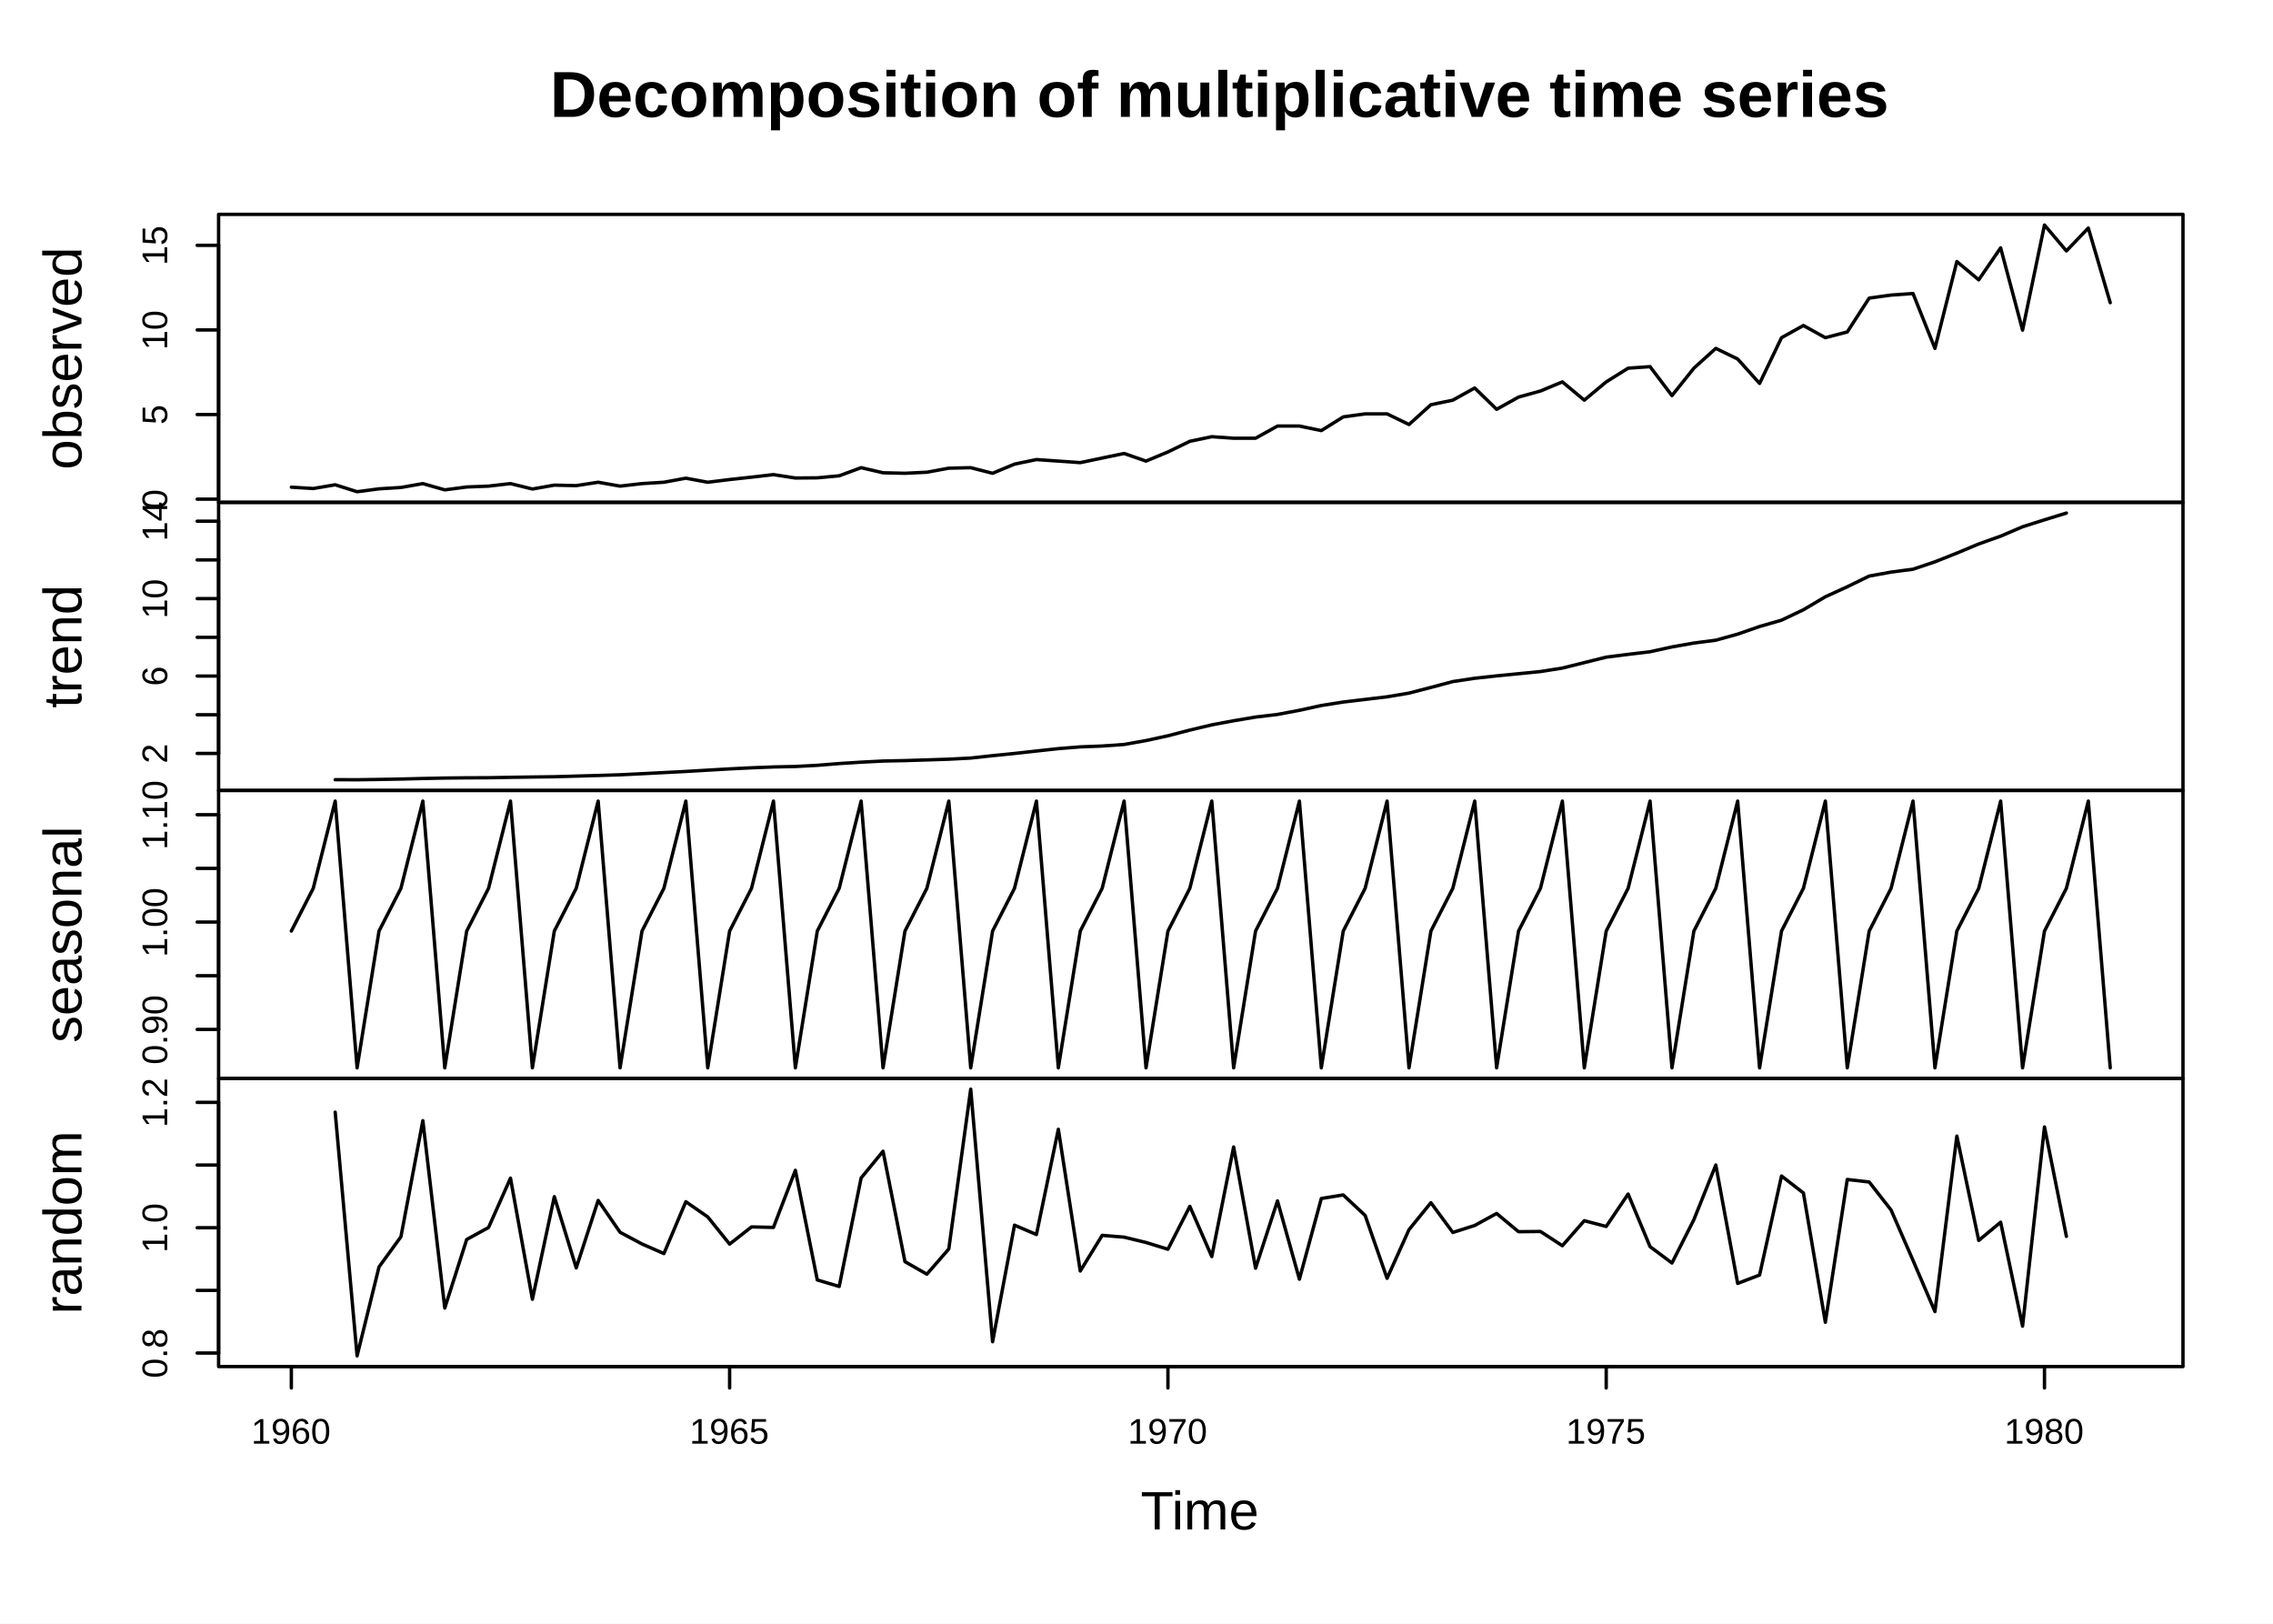
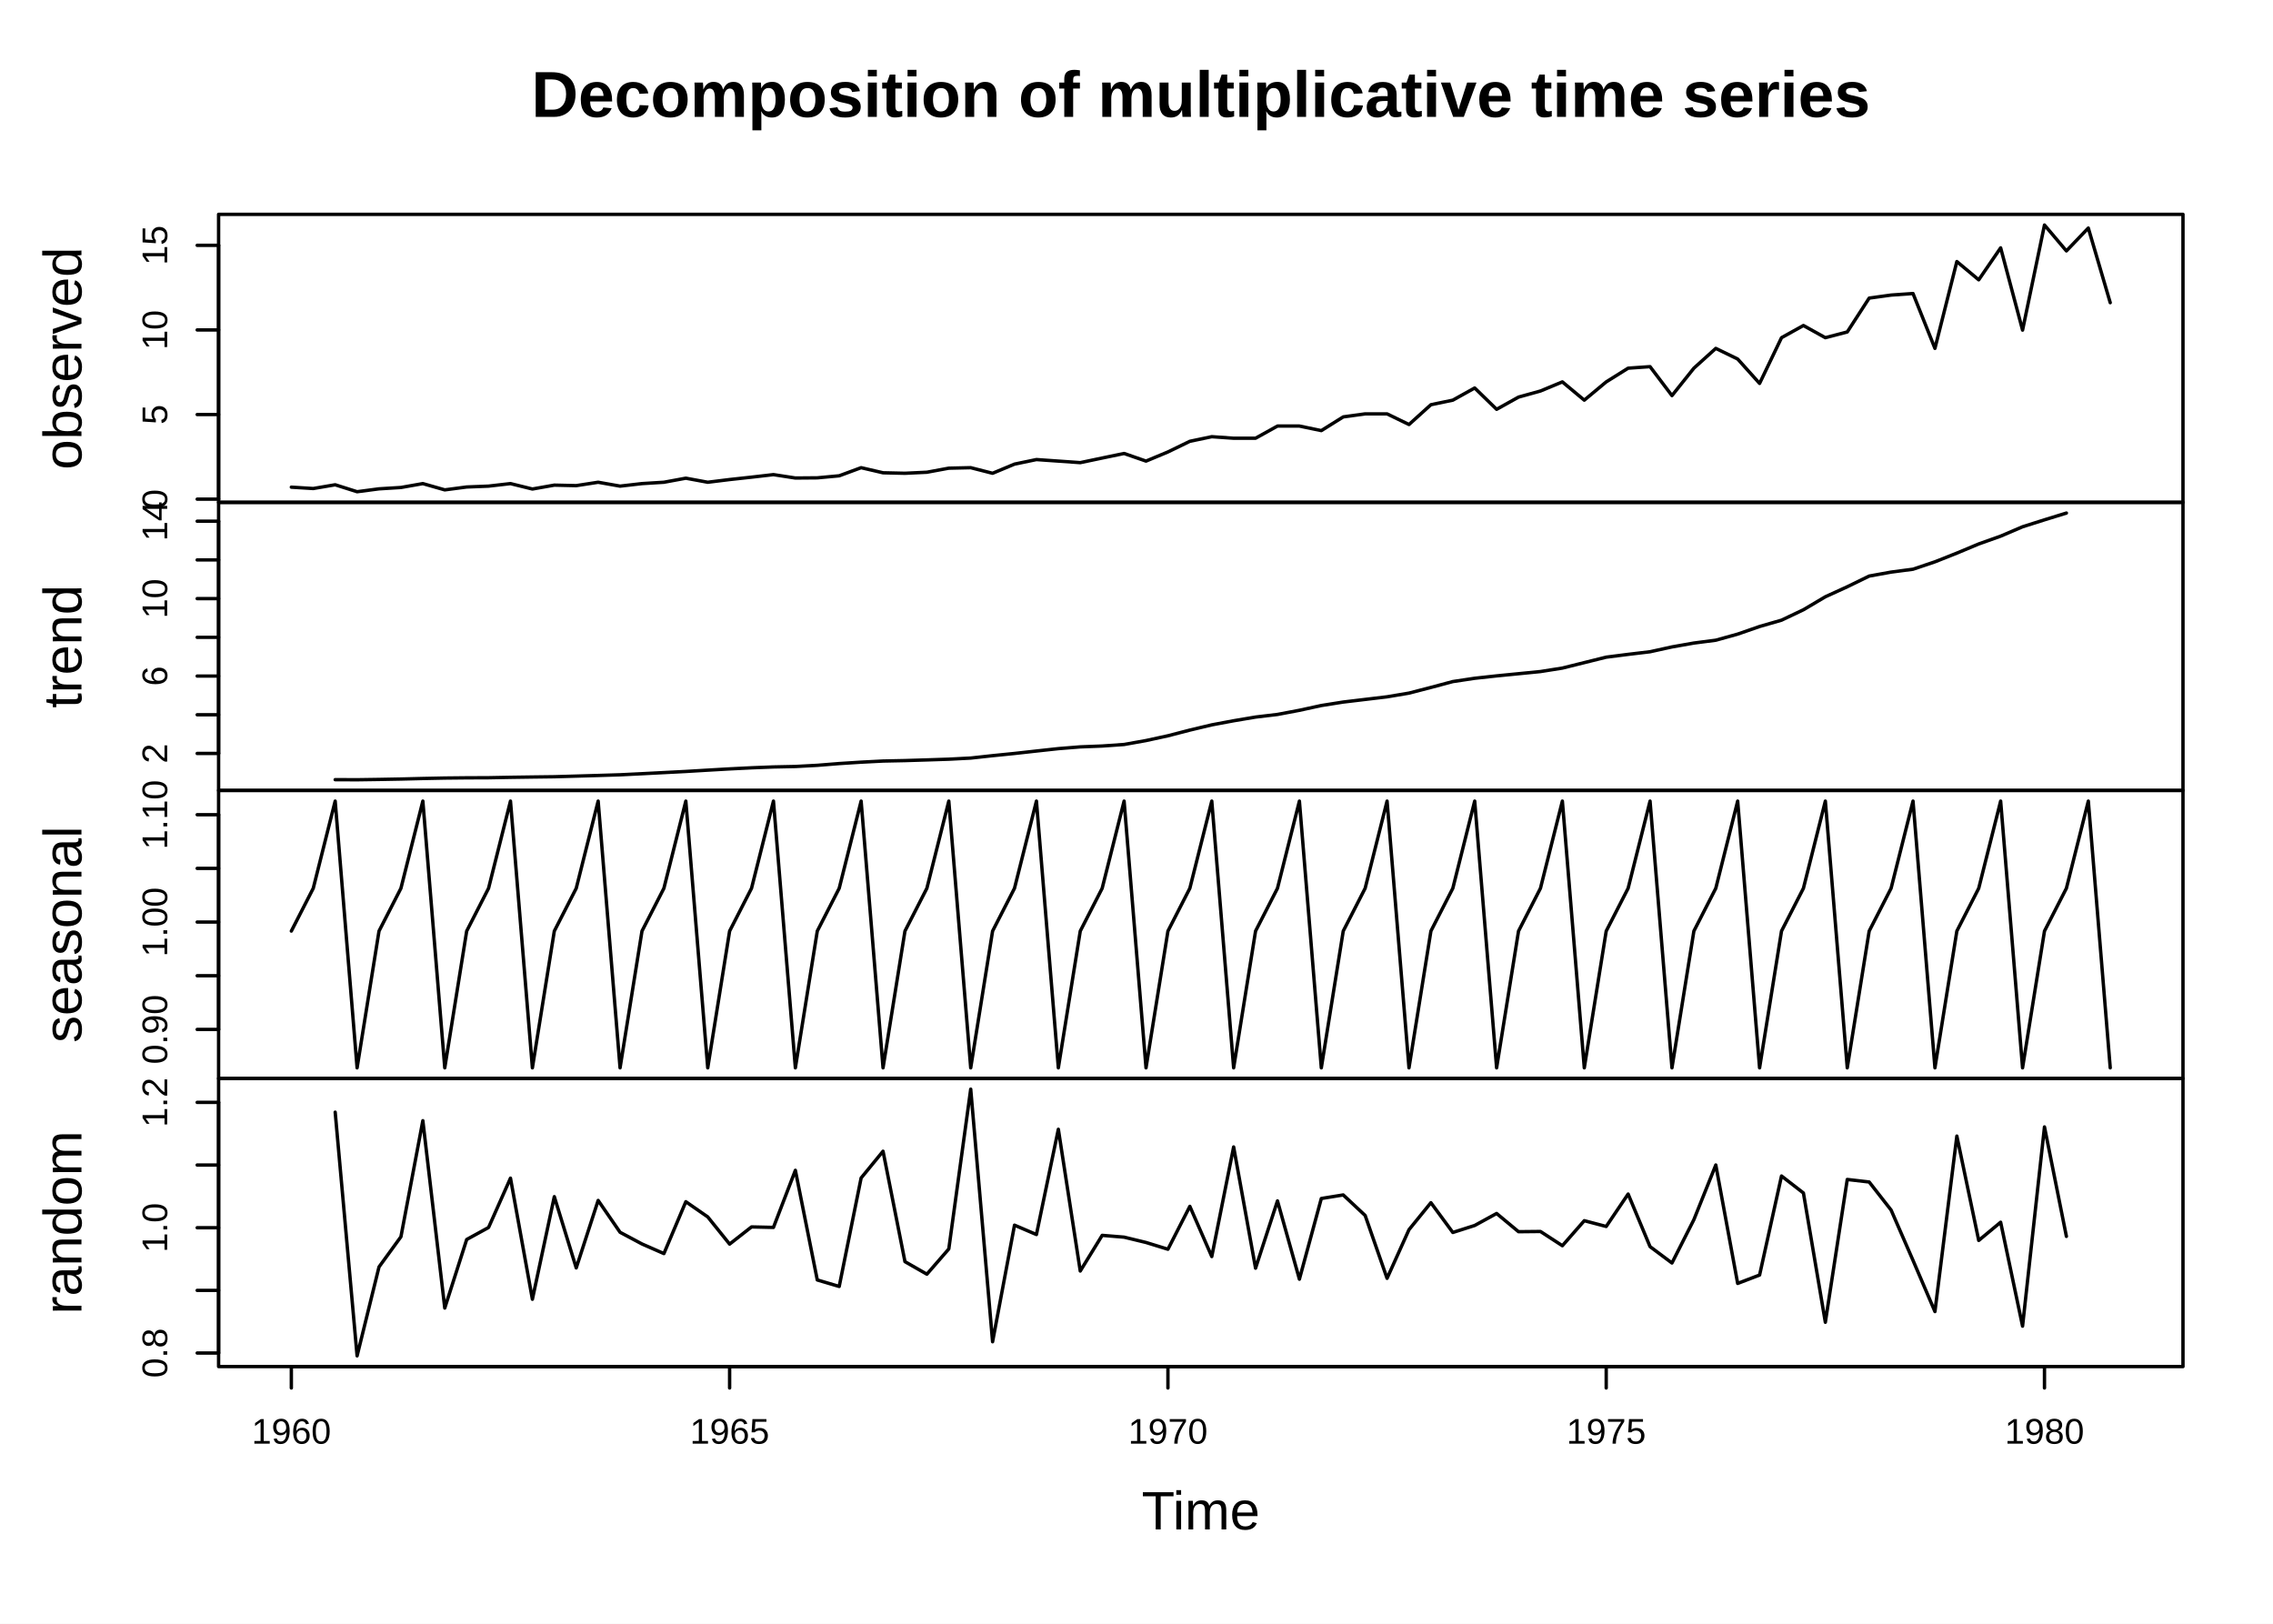
- <svg xmlns="http://www.w3.org/2000/svg" viewBox="0 0 504.00 360.00">
+ <svg xmlns="http://www.w3.org/2000/svg" class="svglite" width="504.00pt" height="360.00pt" viewBox="0 0 504.00 360.00">
  <defs>
    <style type="text/css">
-     line, polyline, polygon, path, rect, circle {
+     .svglite line, .svglite polyline, .svglite polygon, .svglite path, .svglite rect, .svglite circle {
      fill: none;
      stroke: #000000;
      stroke-linecap: round;
      stroke-linejoin: round;
      stroke-miterlimit: 10.00;
    }
+     .svglite text {
+       white-space: pre;
+     }
  </style>
  </defs>
  <rect width="100%" height="100%" style="stroke: none; fill: #FFFFFF;" />
  <defs>
-     <clipPath id="cpMC4wMHw1MDQuMDB8MTExLjM4fDQ3LjUy">
+     <clipPath id="cpMC4wMHw1MDQuMDB8MC4wMHwzNjAuMDA=">
+       <rect x="0.00" y="0.00" width="504.00" height="360.00" />
+     </clipPath>
+   </defs>
+   <g clip-path="url(#cpMC4wMHw1MDQuMDB8MC4wMHwzNjAuMDA=)">
+ </g>
+   <defs>
+     <clipPath id="cpMC4wMHw1MDQuMDB8NDcuNTJ8MTExLjM4">
      <rect x="0.00" y="47.52" width="504.00" height="63.86" />
    </clipPath>
  </defs>
+   <g clip-path="url(#cpMC4wMHw1MDQuMDB8NDcuNTJ8MTExLjM4)">
+ </g>
  <defs>
-     <clipPath id="cpNDguNDd8NDg0LjA0fDExMS4zOHw0Ny41Mg==">
+     <clipPath id="cpNDguNDd8NDg0LjA0fDQ3LjUyfDExMS4zOA==">
      <rect x="48.47" y="47.52" width="435.57" height="63.86" />
    </clipPath>
  </defs>
-   <polyline points="64.60,108.01 69.46,108.31 74.32,107.48 79.18,109.02 84.04,108.38 88.90,108.08 93.76,107.22 98.62,108.61 103.48,107.97 108.33,107.78 113.19,107.22 118.05,108.42 122.91,107.56 127.77,107.67 132.63,106.92 137.49,107.78 142.35,107.22 147.21,106.92 152.07,106.02 156.93,106.92 161.78,106.32 166.64,105.79 171.50,105.23 176.36,105.98 181.22,105.94 186.08,105.49 190.94,103.69 195.80,104.82 200.66,104.93 205.52,104.70 210.38,103.80 215.24,103.69 220.09,104.93 224.95,102.90 229.81,101.89 234.67,102.23 239.53,102.57 244.39,101.55 249.25,100.54 254.11,102.23 258.97,100.20 263.83,97.84 268.69,96.82 273.54,97.16 278.40,97.16 283.26,94.46 288.12,94.46 292.98,95.47 297.84,92.43 302.70,91.76 307.56,91.76 312.42,94.12 317.28,89.73 322.14,88.72 326.99,86.02 331.85,90.75 336.71,88.04 341.57,86.69 346.43,84.67 351.29,88.72 356.15,84.67 361.01,81.63 365.87,81.29 370.73,87.71 375.59,81.63 380.45,77.24 385.30,79.60 390.16,85.01 395.02,74.87 399.88,72.17 404.74,74.87 409.60,73.60 414.46,66.09 419.32,65.42 424.18,65.08 429.04,77.24 433.90,57.99 438.75,62.04 443.61,54.95 448.47,73.19 453.33,49.89 458.19,55.63 463.05,50.56 467.91,67.11 " style="stroke-width: 0.75;" clip-path="url(#cpNDguNDd8NDg0LjA0fDExMS4zOHw0Ny41Mg==)" />
-   <defs>
-     <clipPath id="cpMC4wMHw1MDQuMDB8MzYwLjAwfDAuMDA=">
-       <rect x="0.00" y="0.00" width="504.00" height="360.00" />
-     </clipPath>
-   </defs>
-   <polyline points="48.47,111.38 484.04,111.38 484.04,47.52 48.47,47.52 48.47,111.38 " style="stroke-width: 0.75;" clip-path="url(#cpMC4wMHw1MDQuMDB8MzYwLjAwfDAuMDA=)" />
-   <line x1="48.47" y1="110.67" x2="48.47" y2="54.39" style="stroke-width: 0.75;" clip-path="url(#cpMC4wMHw1MDQuMDB8MzYwLjAwfDAuMDA=)" />
-   <line x1="48.47" y1="110.67" x2="43.72" y2="110.67" style="stroke-width: 0.75;" clip-path="url(#cpMC4wMHw1MDQuMDB8MzYwLjAwfDAuMDA=)" />
-   <line x1="48.47" y1="91.91" x2="43.72" y2="91.91" style="stroke-width: 0.75;" clip-path="url(#cpMC4wMHw1MDQuMDB8MzYwLjAwfDAuMDA=)" />
-   <line x1="48.47" y1="73.15" x2="43.72" y2="73.15" style="stroke-width: 0.75;" clip-path="url(#cpMC4wMHw1MDQuMDB8MzYwLjAwfDAuMDA=)" />
-   <line x1="48.47" y1="54.39" x2="43.72" y2="54.39" style="stroke-width: 0.75;" clip-path="url(#cpMC4wMHw1MDQuMDB8MzYwLjAwfDAuMDA=)" />
-   <g clip-path="url(#cpMC4wMHw1MDQuMDB8MzYwLjAwfDAuMDA=)">
-     <text transform="translate(37.07,112.89) rotate(-90)" style="font-size: 7.92px; font-family: Arial;" textLength="4.45px" lengthAdjust="spacingAndGlyphs">0</text>
+   <g clip-path="url(#cpNDguNDd8NDg0LjA0fDQ3LjUyfDExMS4zOA==)">
+     <polyline points="64.60,108.01 69.46,108.31 74.32,107.48 79.18,109.02 84.04,108.38 88.90,108.08 93.76,107.22 98.62,108.61 103.48,107.97 108.33,107.78 113.19,107.22 118.05,108.42 122.91,107.56 127.77,107.67 132.63,106.92 137.49,107.78 142.35,107.22 147.21,106.92 152.07,106.02 156.93,106.92 161.78,106.32 166.64,105.79 171.50,105.23 176.36,105.98 181.22,105.94 186.08,105.49 190.94,103.69 195.80,104.82 200.66,104.93 205.52,104.70 210.38,103.80 215.24,103.69 220.09,104.93 224.95,102.90 229.81,101.89 234.67,102.23 239.53,102.57 244.39,101.55 249.25,100.54 254.11,102.23 258.97,100.20 263.83,97.84 268.69,96.82 273.54,97.16 278.40,97.16 283.26,94.46 288.12,94.46 292.98,95.47 297.84,92.43 302.70,91.76 307.56,91.76 312.42,94.12 317.28,89.73 322.14,88.72 326.99,86.02 331.85,90.75 336.71,88.04 341.57,86.69 346.43,84.67 351.29,88.72 356.15,84.67 361.01,81.63 365.87,81.29 370.73,87.71 375.59,81.63 380.45,77.24 385.30,79.60 390.16,85.01 395.02,74.87 399.88,72.17 404.74,74.87 409.60,73.60 414.46,66.09 419.32,65.42 424.18,65.08 429.04,77.24 433.90,57.99 438.75,62.04 443.61,54.95 448.47,73.19 453.33,49.89 458.19,55.63 463.05,50.56 467.91,67.11 " style="stroke-width: 0.75;" />
  </g>
-   <g clip-path="url(#cpMC4wMHw1MDQuMDB8MzYwLjAwfDAuMDA=)">
-     <text transform="translate(37.07,94.13) rotate(-90)" style="font-size: 7.92px; font-family: Arial;" textLength="4.45px" lengthAdjust="spacingAndGlyphs">5</text>
-   </g>
-   <g clip-path="url(#cpMC4wMHw1MDQuMDB8MzYwLjAwfDAuMDA=)">
-     <text transform="translate(37.07,77.60) rotate(-90)" style="font-size: 7.92px; font-family: Arial;" textLength="8.90px" lengthAdjust="spacingAndGlyphs">10</text>
-   </g>
-   <g clip-path="url(#cpMC4wMHw1MDQuMDB8MzYwLjAwfDAuMDA=)">
-     <text transform="translate(37.07,58.84) rotate(-90)" style="font-size: 7.92px; font-family: Arial;" textLength="8.90px" lengthAdjust="spacingAndGlyphs">15</text>
-   </g>
-   <g clip-path="url(#cpMC4wMHw1MDQuMDB8MzYwLjAwfDAuMDA=)">
-     <text transform="translate(18.06,104.13) rotate(-90)" style="font-size: 12.00px; font-family: Arial;" textLength="49.37px" lengthAdjust="spacingAndGlyphs">observed</text>
+   <g clip-path="url(#cpMC4wMHw1MDQuMDB8MC4wMHwzNjAuMDA=)">
+     <polygon points="48.47,111.38 484.04,111.38 484.04,47.52 48.47,47.52 " style="stroke-width: 0.75;" />
+     <line x1="48.47" y1="110.67" x2="48.47" y2="54.39" style="stroke-width: 0.75;" />
+     <line x1="48.47" y1="110.67" x2="43.72" y2="110.67" style="stroke-width: 0.75;" />
+     <line x1="48.47" y1="91.91" x2="43.72" y2="91.91" style="stroke-width: 0.75;" />
+     <line x1="48.47" y1="73.15" x2="43.72" y2="73.15" style="stroke-width: 0.75;" />
+     <line x1="48.47" y1="54.39" x2="43.72" y2="54.39" style="stroke-width: 0.75;" />
+     <text transform="translate(37.07,110.67) rotate(-90)" text-anchor="middle" style="font-size: 7.92px; font-family: &quot;Arial&quot;;" textLength="4.40px" lengthAdjust="spacingAndGlyphs">0</text>
+     <text transform="translate(37.07,91.91) rotate(-90)" text-anchor="middle" style="font-size: 7.92px; font-family: &quot;Arial&quot;;" textLength="4.40px" lengthAdjust="spacingAndGlyphs">5</text>
+     <text transform="translate(37.07,73.15) rotate(-90)" text-anchor="middle" style="font-size: 7.92px; font-family: &quot;Arial&quot;;" textLength="8.80px" lengthAdjust="spacingAndGlyphs">10</text>
+     <text transform="translate(37.07,54.39) rotate(-90)" text-anchor="middle" style="font-size: 7.92px; font-family: &quot;Arial&quot;;" textLength="8.80px" lengthAdjust="spacingAndGlyphs">15</text>
+     <text transform="translate(18.06,79.45) rotate(-90)" text-anchor="middle" style="font-size: 12.00px; font-family: &quot;Arial&quot;;" textLength="49.36px" lengthAdjust="spacingAndGlyphs">observed</text>
  </g>
  <defs>
-     <clipPath id="cpNDguNDd8NDg0LjA0fDE3NS4yNXwxMTEuMzg=">
+     <clipPath id="cpNDguNDd8NDg0LjA0fDExMS4zOHwxNzUuMjU=">
      <rect x="48.47" y="111.38" width="435.57" height="63.86" />
    </clipPath>
  </defs>
+   <g clip-path="url(#cpNDguNDd8NDg0LjA0fDExMS4zOHwxNzUuMjU=)">
+ </g>
  <defs>
-     <clipPath id="cpMC4wMHw1MDQuMDB8MTc1LjI1fDExMS4zOA==">
+     <clipPath id="cpMC4wMHw1MDQuMDB8MTExLjM4fDE3NS4yNQ==">
      <rect x="0.00" y="111.38" width="504.00" height="63.86" />
    </clipPath>
  </defs>
-   <defs>
-     <clipPath id="cpNDguNDd8NDg0LjA0fDE3NS4yNXwxMTEuMzg=">
-       <rect x="48.47" y="111.38" width="435.57" height="63.86" />
-     </clipPath>
-   </defs>
-   <polyline points="74.32,172.86 79.18,172.88 84.04,172.81 88.90,172.72 93.76,172.60 98.62,172.50 103.48,172.45 108.33,172.43 113.19,172.34 118.05,172.27 122.91,172.21 127.77,172.07 132.63,171.93 137.49,171.78 142.35,171.54 147.21,171.29 152.07,171.04 156.93,170.75 161.78,170.47 166.64,170.23 171.50,170.04 176.36,169.94 181.22,169.68 186.08,169.29 190.94,168.98 195.80,168.73 200.66,168.63 205.52,168.48 210.38,168.32 215.24,168.07 220.09,167.54 224.95,167.05 229.81,166.51 234.67,165.98 239.53,165.59 244.39,165.40 249.25,165.06 254.11,164.19 258.97,163.13 263.83,161.87 268.69,160.71 273.54,159.80 278.40,158.98 283.26,158.40 288.12,157.48 292.98,156.42 297.84,155.65 302.70,155.07 307.56,154.49 312.42,153.67 317.28,152.41 322.14,151.11 326.99,150.38 331.85,149.85 336.71,149.37 341.57,148.89 346.43,148.12 351.29,146.91 356.15,145.70 361.01,145.08 365.87,144.50 370.73,143.43 375.59,142.57 380.45,141.94 385.30,140.59 390.16,138.90 395.02,137.50 399.88,135.19 404.74,132.31 409.60,130.09 414.46,127.72 419.32,126.84 424.18,126.20 429.04,124.56 433.90,122.63 438.75,120.60 443.61,118.87 448.47,116.79 453.33,115.25 458.19,113.75 " style="stroke-width: 0.75;" clip-path="url(#cpNDguNDd8NDg0LjA0fDE3NS4yNXwxMTEuMzg=)" />
-   <defs>
-     <clipPath id="cpMC4wMHw1MDQuMDB8MzYwLjAwfDAuMDA=">
-       <rect x="0.00" y="0.00" width="504.00" height="360.00" />
-     </clipPath>
-   </defs>
-   <polyline points="48.47,175.25 484.04,175.25 484.04,111.38 48.47,111.38 48.47,175.25 " style="stroke-width: 0.75;" clip-path="url(#cpMC4wMHw1MDQuMDB8MzYwLjAwfDAuMDA=)" />
-   <line x1="48.47" y1="167.05" x2="48.47" y2="115.56" style="stroke-width: 0.75;" clip-path="url(#cpMC4wMHw1MDQuMDB8MzYwLjAwfDAuMDA=)" />
-   <line x1="48.47" y1="167.05" x2="43.72" y2="167.05" style="stroke-width: 0.75;" clip-path="url(#cpMC4wMHw1MDQuMDB8MzYwLjAwfDAuMDA=)" />
-   <line x1="48.47" y1="158.47" x2="43.72" y2="158.47" style="stroke-width: 0.75;" clip-path="url(#cpMC4wMHw1MDQuMDB8MzYwLjAwfDAuMDA=)" />
-   <line x1="48.47" y1="149.89" x2="43.72" y2="149.89" style="stroke-width: 0.75;" clip-path="url(#cpMC4wMHw1MDQuMDB8MzYwLjAwfDAuMDA=)" />
-   <line x1="48.47" y1="141.30" x2="43.72" y2="141.30" style="stroke-width: 0.75;" clip-path="url(#cpMC4wMHw1MDQuMDB8MzYwLjAwfDAuMDA=)" />
-   <line x1="48.47" y1="132.72" x2="43.72" y2="132.72" style="stroke-width: 0.75;" clip-path="url(#cpMC4wMHw1MDQuMDB8MzYwLjAwfDAuMDA=)" />
-   <line x1="48.47" y1="124.14" x2="43.72" y2="124.14" style="stroke-width: 0.75;" clip-path="url(#cpMC4wMHw1MDQuMDB8MzYwLjAwfDAuMDA=)" />
-   <line x1="48.47" y1="115.56" x2="43.72" y2="115.56" style="stroke-width: 0.75;" clip-path="url(#cpMC4wMHw1MDQuMDB8MzYwLjAwfDAuMDA=)" />
-   <g clip-path="url(#cpMC4wMHw1MDQuMDB8MzYwLjAwfDAuMDA=)">
-     <text transform="translate(37.07,169.27) rotate(-90)" style="font-size: 7.92px; font-family: Arial;" textLength="4.45px" lengthAdjust="spacingAndGlyphs">2</text>
+   <g clip-path="url(#cpMC4wMHw1MDQuMDB8MTExLjM4fDE3NS4yNQ==)">
+ </g>
+   <g clip-path="url(#cpNDguNDd8NDg0LjA0fDExMS4zOHwxNzUuMjU=)">
+     <polyline points="74.32,172.86 79.18,172.88 84.04,172.81 88.90,172.72 93.76,172.60 98.62,172.50 103.48,172.45 108.33,172.43 113.19,172.34 118.05,172.27 122.91,172.21 127.77,172.07 132.63,171.93 137.49,171.78 142.35,171.54 147.21,171.29 152.07,171.04 156.93,170.75 161.78,170.47 166.64,170.23 171.50,170.04 176.36,169.94 181.22,169.68 186.08,169.29 190.94,168.98 195.80,168.73 200.66,168.63 205.52,168.48 210.38,168.32 215.24,168.07 220.09,167.54 224.95,167.05 229.81,166.51 234.67,165.98 239.53,165.59 244.39,165.40 249.25,165.06 254.11,164.19 258.97,163.13 263.83,161.87 268.69,160.71 273.54,159.80 278.40,158.98 283.26,158.40 288.12,157.48 292.98,156.42 297.84,155.65 302.70,155.07 307.56,154.49 312.42,153.67 317.28,152.41 322.14,151.11 326.99,150.38 331.85,149.85 336.71,149.37 341.57,148.89 346.43,148.12 351.29,146.91 356.15,145.70 361.01,145.08 365.87,144.50 370.73,143.43 375.59,142.57 380.45,141.94 385.30,140.59 390.16,138.90 395.02,137.50 399.88,135.19 404.74,132.31 409.60,130.09 414.46,127.72 419.32,126.84 424.18,126.20 429.04,124.56 433.90,122.63 438.75,120.60 443.61,118.87 448.47,116.79 453.33,115.25 458.19,113.75 " style="stroke-width: 0.75;" />
  </g>
-   <g clip-path="url(#cpMC4wMHw1MDQuMDB8MzYwLjAwfDAuMDA=)">
-     <text transform="translate(37.07,152.11) rotate(-90)" style="font-size: 7.92px; font-family: Arial;" textLength="4.45px" lengthAdjust="spacingAndGlyphs">6</text>
-   </g>
-   <g clip-path="url(#cpMC4wMHw1MDQuMDB8MzYwLjAwfDAuMDA=)">
-     <text transform="translate(37.07,137.17) rotate(-90)" style="font-size: 7.92px; font-family: Arial;" textLength="8.90px" lengthAdjust="spacingAndGlyphs">10</text>
-   </g>
-   <g clip-path="url(#cpMC4wMHw1MDQuMDB8MzYwLjAwfDAuMDA=)">
-     <text transform="translate(37.07,120.01) rotate(-90)" style="font-size: 7.92px; font-family: Arial;" textLength="8.90px" lengthAdjust="spacingAndGlyphs">14</text>
-   </g>
-   <g clip-path="url(#cpMC4wMHw1MDQuMDB8MzYwLjAwfDAuMDA=)">
-     <text transform="translate(18.06,156.99) rotate(-90)" style="font-size: 12.00px; font-family: Arial;" textLength="27.35px" lengthAdjust="spacingAndGlyphs">trend</text>
+   <g clip-path="url(#cpMC4wMHw1MDQuMDB8MC4wMHwzNjAuMDA=)">
+     <polygon points="48.47,175.25 484.04,175.25 484.04,111.38 48.47,111.38 " style="stroke-width: 0.75;" />
+     <line x1="48.47" y1="167.05" x2="48.47" y2="115.56" style="stroke-width: 0.75;" />
+     <line x1="48.47" y1="167.05" x2="43.72" y2="167.05" style="stroke-width: 0.75;" />
+     <line x1="48.47" y1="158.47" x2="43.72" y2="158.47" style="stroke-width: 0.75;" />
+     <line x1="48.47" y1="149.89" x2="43.72" y2="149.89" style="stroke-width: 0.75;" />
+     <line x1="48.47" y1="141.30" x2="43.72" y2="141.30" style="stroke-width: 0.75;" />
+     <line x1="48.47" y1="132.72" x2="43.72" y2="132.72" style="stroke-width: 0.75;" />
+     <line x1="48.47" y1="124.14" x2="43.72" y2="124.14" style="stroke-width: 0.75;" />
+     <line x1="48.47" y1="115.56" x2="43.72" y2="115.56" style="stroke-width: 0.75;" />
+     <text transform="translate(37.07,167.05) rotate(-90)" text-anchor="middle" style="font-size: 7.92px; font-family: &quot;Arial&quot;;" textLength="4.40px" lengthAdjust="spacingAndGlyphs">2</text>
+     <text transform="translate(37.07,149.89) rotate(-90)" text-anchor="middle" style="font-size: 7.92px; font-family: &quot;Arial&quot;;" textLength="4.40px" lengthAdjust="spacingAndGlyphs">6</text>
+     <text transform="translate(37.07,132.72) rotate(-90)" text-anchor="middle" style="font-size: 7.92px; font-family: &quot;Arial&quot;;" textLength="8.80px" lengthAdjust="spacingAndGlyphs">10</text>
+     <text transform="translate(37.07,115.56) rotate(-90)" text-anchor="middle" style="font-size: 7.92px; font-family: &quot;Arial&quot;;" textLength="8.80px" lengthAdjust="spacingAndGlyphs">14</text>
+     <text transform="translate(18.06,143.32) rotate(-90)" text-anchor="middle" style="font-size: 12.00px; font-family: &quot;Arial&quot;;" textLength="27.35px" lengthAdjust="spacingAndGlyphs">trend</text>
  </g>
  <defs>
-     <clipPath id="cpNDguNDd8NDg0LjA0fDIzOS4xMXwxNzUuMjU=">
+     <clipPath id="cpNDguNDd8NDg0LjA0fDE3NS4yNXwyMzkuMTE=">
      <rect x="48.47" y="175.25" width="435.57" height="63.86" />
    </clipPath>
  </defs>
+   <g clip-path="url(#cpNDguNDd8NDg0LjA0fDE3NS4yNXwyMzkuMTE=)">
+ </g>
  <defs>
-     <clipPath id="cpMC4wMHw1MDQuMDB8MjM5LjExfDE3NS4yNQ==">
+     <clipPath id="cpMC4wMHw1MDQuMDB8MTc1LjI1fDIzOS4xMQ==">
      <rect x="0.00" y="175.25" width="504.00" height="63.86" />
    </clipPath>
  </defs>
-   <defs>
-     <clipPath id="cpNDguNDd8NDg0LjA0fDIzOS4xMXwxNzUuMjU=">
-       <rect x="48.47" y="175.25" width="435.57" height="63.86" />
-     </clipPath>
-   </defs>
-   <polyline points="64.60,206.43 69.46,196.94 74.32,177.61 79.18,236.75 84.04,206.43 88.90,196.94 93.76,177.61 98.62,236.75 103.48,206.43 108.33,196.94 113.19,177.61 118.05,236.75 122.91,206.43 127.77,196.94 132.63,177.61 137.49,236.75 142.35,206.43 147.21,196.94 152.07,177.61 156.93,236.75 161.78,206.43 166.64,196.94 171.50,177.61 176.36,236.75 181.22,206.43 186.08,196.94 190.94,177.61 195.80,236.75 200.66,206.43 205.52,196.94 210.38,177.61 215.24,236.75 220.09,206.43 224.95,196.94 229.81,177.61 234.67,236.75 239.53,206.43 244.39,196.94 249.25,177.61 254.11,236.75 258.97,206.43 263.83,196.94 268.69,177.61 273.54,236.75 278.40,206.43 283.26,196.94 288.12,177.61 292.98,236.75 297.84,206.43 302.70,196.94 307.56,177.61 312.42,236.75 317.28,206.43 322.14,196.94 326.99,177.61 331.85,236.75 336.71,206.43 341.57,196.94 346.43,177.61 351.29,236.75 356.15,206.43 361.01,196.94 365.87,177.61 370.73,236.75 375.59,206.43 380.45,196.94 385.30,177.61 390.16,236.75 395.02,206.43 399.88,196.94 404.74,177.61 409.60,236.75 414.46,206.43 419.32,196.94 424.18,177.61 429.04,236.75 433.90,206.43 438.75,196.94 443.61,177.61 448.47,236.75 453.33,206.43 458.19,196.94 463.05,177.61 467.91,236.75 " style="stroke-width: 0.75;" clip-path="url(#cpNDguNDd8NDg0LjA0fDIzOS4xMXwxNzUuMjU=)" />
-   <defs>
-     <clipPath id="cpMC4wMHw1MDQuMDB8MzYwLjAwfDAuMDA=">
-       <rect x="0.00" y="0.00" width="504.00" height="360.00" />
-     </clipPath>
-   </defs>
-   <polyline points="48.47,239.11 484.04,239.11 484.04,175.25 48.47,175.25 48.47,239.11 " style="stroke-width: 0.75;" clip-path="url(#cpMC4wMHw1MDQuMDB8MzYwLjAwfDAuMDA=)" />
-   <line x1="48.47" y1="228.24" x2="48.47" y2="180.63" style="stroke-width: 0.75;" clip-path="url(#cpMC4wMHw1MDQuMDB8MzYwLjAwfDAuMDA=)" />
-   <line x1="48.47" y1="228.24" x2="43.72" y2="228.24" style="stroke-width: 0.75;" clip-path="url(#cpMC4wMHw1MDQuMDB8MzYwLjAwfDAuMDA=)" />
-   <line x1="48.47" y1="216.33" x2="43.72" y2="216.33" style="stroke-width: 0.75;" clip-path="url(#cpMC4wMHw1MDQuMDB8MzYwLjAwfDAuMDA=)" />
-   <line x1="48.47" y1="204.43" x2="43.72" y2="204.43" style="stroke-width: 0.75;" clip-path="url(#cpMC4wMHw1MDQuMDB8MzYwLjAwfDAuMDA=)" />
-   <line x1="48.47" y1="192.53" x2="43.72" y2="192.53" style="stroke-width: 0.75;" clip-path="url(#cpMC4wMHw1MDQuMDB8MzYwLjAwfDAuMDA=)" />
-   <line x1="48.47" y1="180.63" x2="43.72" y2="180.63" style="stroke-width: 0.75;" clip-path="url(#cpMC4wMHw1MDQuMDB8MzYwLjAwfDAuMDA=)" />
-   <g clip-path="url(#cpMC4wMHw1MDQuMDB8MzYwLjAwfDAuMDA=)">
-     <text transform="translate(37.07,236.02) rotate(-90)" style="font-size: 7.92px; font-family: Arial;" textLength="15.57px" lengthAdjust="spacingAndGlyphs">0.90</text>
+   <g clip-path="url(#cpMC4wMHw1MDQuMDB8MTc1LjI1fDIzOS4xMQ==)">
+ </g>
+   <g clip-path="url(#cpNDguNDd8NDg0LjA0fDE3NS4yNXwyMzkuMTE=)">
+     <polyline points="64.60,206.43 69.46,196.94 74.32,177.61 79.18,236.75 84.04,206.43 88.90,196.94 93.76,177.61 98.62,236.75 103.48,206.43 108.33,196.94 113.19,177.61 118.05,236.75 122.91,206.43 127.77,196.94 132.63,177.61 137.49,236.75 142.35,206.43 147.21,196.94 152.07,177.61 156.93,236.75 161.78,206.43 166.64,196.94 171.50,177.61 176.36,236.75 181.22,206.43 186.08,196.94 190.94,177.61 195.80,236.75 200.66,206.43 205.52,196.94 210.38,177.61 215.24,236.75 220.09,206.43 224.95,196.94 229.81,177.61 234.67,236.75 239.53,206.43 244.39,196.94 249.25,177.61 254.11,236.75 258.97,206.43 263.83,196.94 268.69,177.61 273.54,236.75 278.40,206.43 283.26,196.94 288.12,177.61 292.98,236.75 297.84,206.43 302.70,196.94 307.56,177.61 312.42,236.75 317.28,206.43 322.14,196.94 326.99,177.61 331.85,236.75 336.71,206.43 341.57,196.94 346.43,177.61 351.29,236.75 356.15,206.43 361.01,196.94 365.87,177.61 370.73,236.75 375.59,206.43 380.45,196.94 385.30,177.61 390.16,236.75 395.02,206.43 399.88,196.94 404.74,177.61 409.60,236.75 414.46,206.43 419.32,196.94 424.18,177.61 429.04,236.75 433.90,206.43 438.75,196.94 443.61,177.61 448.47,236.75 453.33,206.43 458.19,196.94 463.05,177.61 467.91,236.75 " style="stroke-width: 0.75;" />
  </g>
-   <g clip-path="url(#cpMC4wMHw1MDQuMDB8MzYwLjAwfDAuMDA=)">
-     <text transform="translate(37.07,212.22) rotate(-90)" style="font-size: 7.92px; font-family: Arial;" textLength="15.57px" lengthAdjust="spacingAndGlyphs">1.00</text>
-   </g>
-   <g clip-path="url(#cpMC4wMHw1MDQuMDB8MzYwLjAwfDAuMDA=)">
-     <text transform="translate(37.07,188.42) rotate(-90)" style="font-size: 7.92px; font-family: Arial;" textLength="15.57px" lengthAdjust="spacingAndGlyphs">1.10</text>
-   </g>
-   <g clip-path="url(#cpMC4wMHw1MDQuMDB8MzYwLjAwfDAuMDA=)">
-     <text transform="translate(18.06,231.20) rotate(-90)" style="font-size: 12.00px; font-family: Arial;" textLength="48.04px" lengthAdjust="spacingAndGlyphs">seasonal</text>
+   <g clip-path="url(#cpMC4wMHw1MDQuMDB8MC4wMHwzNjAuMDA=)">
+     <polygon points="48.47,239.11 484.04,239.11 484.04,175.25 48.47,175.25 " style="stroke-width: 0.75;" />
+     <line x1="48.47" y1="228.24" x2="48.47" y2="180.63" style="stroke-width: 0.75;" />
+     <line x1="48.47" y1="228.24" x2="43.72" y2="228.24" style="stroke-width: 0.75;" />
+     <line x1="48.47" y1="216.33" x2="43.72" y2="216.33" style="stroke-width: 0.75;" />
+     <line x1="48.47" y1="204.43" x2="43.72" y2="204.43" style="stroke-width: 0.75;" />
+     <line x1="48.47" y1="192.53" x2="43.72" y2="192.53" style="stroke-width: 0.75;" />
+     <line x1="48.47" y1="180.63" x2="43.72" y2="180.63" style="stroke-width: 0.75;" />
+     <text transform="translate(37.07,228.24) rotate(-90)" text-anchor="middle" style="font-size: 7.92px; font-family: &quot;Arial&quot;;" textLength="15.39px" lengthAdjust="spacingAndGlyphs">0.90</text>
+     <text transform="translate(37.07,204.43) rotate(-90)" text-anchor="middle" style="font-size: 7.92px; font-family: &quot;Arial&quot;;" textLength="15.39px" lengthAdjust="spacingAndGlyphs">1.00</text>
+     <text transform="translate(37.07,180.63) rotate(-90)" text-anchor="middle" style="font-size: 7.92px; font-family: &quot;Arial&quot;;" textLength="15.39px" lengthAdjust="spacingAndGlyphs">1.10</text>
+     <text transform="translate(18.06,207.18) rotate(-90)" text-anchor="middle" style="font-size: 12.00px; font-family: &quot;Arial&quot;;" textLength="48.03px" lengthAdjust="spacingAndGlyphs">seasonal</text>
  </g>
  <defs>
-     <clipPath id="cpNDguNDd8NDg0LjA0fDMwMi45OHwyMzkuMTE=">
+     <clipPath id="cpNDguNDd8NDg0LjA0fDIzOS4xMXwzMDIuOTg=">
      <rect x="48.47" y="239.11" width="435.57" height="63.86" />
    </clipPath>
  </defs>
+   <g clip-path="url(#cpNDguNDd8NDg0LjA0fDIzOS4xMXwzMDIuOTg=)">
+ </g>
  <defs>
-     <clipPath id="cpMC4wMHw1MDQuMDB8MzAyLjk4fDIzOS4xMQ==">
+     <clipPath id="cpMC4wMHw1MDQuMDB8MjM5LjExfDMwMi45OA==">
      <rect x="0.00" y="239.11" width="504.00" height="63.86" />
    </clipPath>
  </defs>
-   <defs>
-     <clipPath id="cpNDguNDd8NDg0LjA0fDMwMi45OHwyMzkuMTE=">
-       <rect x="48.47" y="239.11" width="435.57" height="63.86" />
-     </clipPath>
-   </defs>
-   <polyline points="74.32,246.58 79.18,300.61 84.04,280.89 88.90,274.20 93.76,248.47 98.62,290.01 103.48,274.81 108.33,272.15 113.19,261.21 118.05,288.06 122.91,265.31 127.77,281.11 132.63,266.15 137.49,273.21 142.35,275.80 147.21,277.93 152.07,266.43 156.93,269.80 161.78,275.83 166.64,272.02 171.50,272.13 176.36,259.47 181.22,283.78 186.08,285.22 190.94,261.17 195.80,255.24 200.66,279.72 205.52,282.50 210.38,276.91 215.24,241.48 220.09,297.48 224.95,271.63 229.81,273.71 234.67,250.37 239.53,281.80 244.39,273.89 249.25,274.29 254.11,275.47 258.97,276.97 263.83,267.46 268.69,278.59 273.54,254.29 278.40,281.17 283.26,266.25 288.12,283.61 292.98,265.72 297.84,264.93 302.70,269.48 307.56,283.42 312.42,272.63 317.28,266.65 322.14,273.25 326.99,271.70 331.85,269.04 336.71,273.08 341.57,273.03 346.43,276.19 351.29,270.64 356.15,271.92 361.01,264.73 365.87,276.39 370.73,280.02 375.59,270.41 380.45,258.29 385.30,284.55 390.16,282.69 395.02,260.73 399.88,264.50 404.74,293.16 409.60,261.50 414.46,262.06 419.32,268.28 424.18,279.44 429.04,290.79 433.90,251.88 438.75,275.02 443.61,270.98 448.47,294.02 453.33,249.85 458.19,274.12 " style="stroke-width: 0.75;" clip-path="url(#cpNDguNDd8NDg0LjA0fDMwMi45OHwyMzkuMTE=)" />
-   <defs>
-     <clipPath id="cpMC4wMHw1MDQuMDB8MzYwLjAwfDAuMDA=">
-       <rect x="0.00" y="0.00" width="504.00" height="360.00" />
-     </clipPath>
-   </defs>
-   <polyline points="48.47,302.98 484.04,302.98 484.04,239.11 48.47,239.11 48.47,302.98 " style="stroke-width: 0.75;" clip-path="url(#cpMC4wMHw1MDQuMDB8MzYwLjAwfDAuMDA=)" />
-   <line x1="48.47" y1="299.98" x2="48.47" y2="244.41" style="stroke-width: 0.75;" clip-path="url(#cpMC4wMHw1MDQuMDB8MzYwLjAwfDAuMDA=)" />
-   <line x1="48.47" y1="299.98" x2="43.72" y2="299.98" style="stroke-width: 0.75;" clip-path="url(#cpMC4wMHw1MDQuMDB8MzYwLjAwfDAuMDA=)" />
-   <line x1="48.47" y1="286.09" x2="43.72" y2="286.09" style="stroke-width: 0.75;" clip-path="url(#cpMC4wMHw1MDQuMDB8MzYwLjAwfDAuMDA=)" />
-   <line x1="48.47" y1="272.20" x2="43.72" y2="272.20" style="stroke-width: 0.75;" clip-path="url(#cpMC4wMHw1MDQuMDB8MzYwLjAwfDAuMDA=)" />
-   <line x1="48.47" y1="258.30" x2="43.72" y2="258.30" style="stroke-width: 0.75;" clip-path="url(#cpMC4wMHw1MDQuMDB8MzYwLjAwfDAuMDA=)" />
-   <line x1="48.47" y1="244.41" x2="43.72" y2="244.41" style="stroke-width: 0.75;" clip-path="url(#cpMC4wMHw1MDQuMDB8MzYwLjAwfDAuMDA=)" />
-   <g clip-path="url(#cpMC4wMHw1MDQuMDB8MzYwLjAwfDAuMDA=)">
-     <text transform="translate(37.07,305.55) rotate(-90)" style="font-size: 7.92px; font-family: Arial;" textLength="11.12px" lengthAdjust="spacingAndGlyphs">0.8</text>
+   <g clip-path="url(#cpMC4wMHw1MDQuMDB8MjM5LjExfDMwMi45OA==)">
+ </g>
+   <g clip-path="url(#cpNDguNDd8NDg0LjA0fDIzOS4xMXwzMDIuOTg=)">
+     <polyline points="74.32,246.58 79.18,300.61 84.04,280.89 88.90,274.20 93.76,248.47 98.62,290.01 103.48,274.81 108.33,272.15 113.19,261.21 118.05,288.06 122.91,265.31 127.77,281.11 132.63,266.15 137.49,273.21 142.35,275.80 147.21,277.93 152.07,266.43 156.93,269.80 161.78,275.83 166.64,272.02 171.50,272.13 176.36,259.47 181.22,283.78 186.08,285.22 190.94,261.17 195.80,255.24 200.66,279.72 205.52,282.50 210.38,276.91 215.24,241.48 220.09,297.48 224.95,271.63 229.81,273.71 234.67,250.37 239.53,281.80 244.39,273.89 249.25,274.29 254.11,275.47 258.97,276.97 263.83,267.46 268.69,278.59 273.54,254.29 278.40,281.17 283.26,266.25 288.12,283.61 292.98,265.72 297.84,264.93 302.70,269.48 307.56,283.42 312.42,272.63 317.28,266.65 322.14,273.25 326.99,271.70 331.85,269.04 336.71,273.08 341.57,273.03 346.43,276.19 351.29,270.64 356.15,271.92 361.01,264.73 365.87,276.39 370.73,280.02 375.59,270.41 380.45,258.29 385.30,284.55 390.16,282.69 395.02,260.73 399.88,264.50 404.74,293.16 409.60,261.50 414.46,262.06 419.32,268.28 424.18,279.44 429.04,290.79 433.90,251.88 438.75,275.02 443.61,270.98 448.47,294.02 453.33,249.85 458.19,274.12 " style="stroke-width: 0.75;" />
  </g>
-   <g clip-path="url(#cpMC4wMHw1MDQuMDB8MzYwLjAwfDAuMDA=)">
-     <text transform="translate(37.07,277.76) rotate(-90)" style="font-size: 7.92px; font-family: Arial;" textLength="11.12px" lengthAdjust="spacingAndGlyphs">1.0</text>
-   </g>
-   <g clip-path="url(#cpMC4wMHw1MDQuMDB8MzYwLjAwfDAuMDA=)">
-     <text transform="translate(37.07,249.97) rotate(-90)" style="font-size: 7.92px; font-family: Arial;" textLength="11.12px" lengthAdjust="spacingAndGlyphs">1.2</text>
-   </g>
-   <line x1="64.60" y1="302.98" x2="453.33" y2="302.98" style="stroke-width: 0.75;" clip-path="url(#cpMC4wMHw1MDQuMDB8MzYwLjAwfDAuMDA=)" />
-   <line x1="64.60" y1="302.98" x2="64.60" y2="307.73" style="stroke-width: 0.75;" clip-path="url(#cpMC4wMHw1MDQuMDB8MzYwLjAwfDAuMDA=)" />
-   <line x1="161.78" y1="302.98" x2="161.78" y2="307.73" style="stroke-width: 0.75;" clip-path="url(#cpMC4wMHw1MDQuMDB8MzYwLjAwfDAuMDA=)" />
-   <line x1="258.97" y1="302.98" x2="258.97" y2="307.73" style="stroke-width: 0.75;" clip-path="url(#cpMC4wMHw1MDQuMDB8MzYwLjAwfDAuMDA=)" />
-   <line x1="356.15" y1="302.98" x2="356.15" y2="307.73" style="stroke-width: 0.75;" clip-path="url(#cpMC4wMHw1MDQuMDB8MzYwLjAwfDAuMDA=)" />
-   <line x1="453.33" y1="302.98" x2="453.33" y2="307.73" style="stroke-width: 0.75;" clip-path="url(#cpMC4wMHw1MDQuMDB8MzYwLjAwfDAuMDA=)" />
-   <g clip-path="url(#cpMC4wMHw1MDQuMDB8MzYwLjAwfDAuMDA=)">
-     <text x="55.70" y="320.08" style="font-size: 7.92px; font-family: Arial;" textLength="17.80px" lengthAdjust="spacingAndGlyphs">1960</text>
-   </g>
-   <g clip-path="url(#cpMC4wMHw1MDQuMDB8MzYwLjAwfDAuMDA=)">
-     <text x="152.89" y="320.08" style="font-size: 7.92px; font-family: Arial;" textLength="17.80px" lengthAdjust="spacingAndGlyphs">1965</text>
-   </g>
-   <g clip-path="url(#cpMC4wMHw1MDQuMDB8MzYwLjAwfDAuMDA=)">
-     <text x="250.07" y="320.08" style="font-size: 7.92px; font-family: Arial;" textLength="17.80px" lengthAdjust="spacingAndGlyphs">1970</text>
-   </g>
-   <g clip-path="url(#cpMC4wMHw1MDQuMDB8MzYwLjAwfDAuMDA=)">
-     <text x="347.25" y="320.08" style="font-size: 7.92px; font-family: Arial;" textLength="17.80px" lengthAdjust="spacingAndGlyphs">1975</text>
-   </g>
-   <g clip-path="url(#cpMC4wMHw1MDQuMDB8MzYwLjAwfDAuMDA=)">
-     <text x="444.43" y="320.08" style="font-size: 7.92px; font-family: Arial;" textLength="17.80px" lengthAdjust="spacingAndGlyphs">1980</text>
-   </g>
-   <g clip-path="url(#cpMC4wMHw1MDQuMDB8MzYwLjAwfDAuMDA=)">
-     <text transform="translate(18.06,291.39) rotate(-90)" style="font-size: 12.00px; font-family: Arial;" textLength="40.69px" lengthAdjust="spacingAndGlyphs">random</text>
-   </g>
-   <g clip-path="url(#cpMC4wMHw1MDQuMDB8MzYwLjAwfDAuMDA=)">
-     <text x="252.92" y="339.09" style="font-size: 12.00px; font-family: Arial;" textLength="26.67px" lengthAdjust="spacingAndGlyphs">Time</text>
-   </g>
-   <g clip-path="url(#cpMC4wMHw1MDQuMDB8MzYwLjAwfDAuMDA=)">
-     <text x="121.94" y="25.92" style="font-size: 14.40px; font-weight: bold; font-family: Arial;" textLength="288.63px" lengthAdjust="spacingAndGlyphs">Decomposition of multiplicative time series</text>
+   <g clip-path="url(#cpMC4wMHw1MDQuMDB8MC4wMHwzNjAuMDA=)">
+     <polygon points="48.47,302.98 484.04,302.98 484.04,239.11 48.47,239.11 " style="stroke-width: 0.75;" />
+     <line x1="48.47" y1="299.98" x2="48.47" y2="244.41" style="stroke-width: 0.75;" />
+     <line x1="48.47" y1="299.98" x2="43.72" y2="299.98" style="stroke-width: 0.75;" />
+     <line x1="48.47" y1="286.09" x2="43.72" y2="286.09" style="stroke-width: 0.75;" />
+     <line x1="48.47" y1="272.20" x2="43.72" y2="272.20" style="stroke-width: 0.75;" />
+     <line x1="48.47" y1="258.30" x2="43.72" y2="258.30" style="stroke-width: 0.75;" />
+     <line x1="48.47" y1="244.41" x2="43.72" y2="244.41" style="stroke-width: 0.75;" />
+     <text transform="translate(37.07,299.98) rotate(-90)" text-anchor="middle" style="font-size: 7.92px; font-family: &quot;Arial&quot;;" textLength="10.99px" lengthAdjust="spacingAndGlyphs">0.8</text>
+     <text transform="translate(37.07,272.20) rotate(-90)" text-anchor="middle" style="font-size: 7.92px; font-family: &quot;Arial&quot;;" textLength="10.99px" lengthAdjust="spacingAndGlyphs">1.0</text>
+     <text transform="translate(37.07,244.41) rotate(-90)" text-anchor="middle" style="font-size: 7.92px; font-family: &quot;Arial&quot;;" textLength="10.99px" lengthAdjust="spacingAndGlyphs">1.2</text>
+     <line x1="64.60" y1="302.98" x2="453.33" y2="302.98" style="stroke-width: 0.75;" />
+     <line x1="64.60" y1="302.98" x2="64.60" y2="307.73" style="stroke-width: 0.75;" />
+     <line x1="161.78" y1="302.98" x2="161.78" y2="307.73" style="stroke-width: 0.75;" />
+     <line x1="258.97" y1="302.98" x2="258.97" y2="307.73" style="stroke-width: 0.75;" />
+     <line x1="356.15" y1="302.98" x2="356.15" y2="307.73" style="stroke-width: 0.75;" />
+     <line x1="453.33" y1="302.98" x2="453.33" y2="307.73" style="stroke-width: 0.75;" />
+     <text x="64.60" y="320.08" text-anchor="middle" style="font-size: 7.92px; font-family: &quot;Arial&quot;;" textLength="17.60px" lengthAdjust="spacingAndGlyphs">1960</text>
+     <text x="161.78" y="320.08" text-anchor="middle" style="font-size: 7.92px; font-family: &quot;Arial&quot;;" textLength="17.60px" lengthAdjust="spacingAndGlyphs">1965</text>
+     <text x="258.97" y="320.08" text-anchor="middle" style="font-size: 7.92px; font-family: &quot;Arial&quot;;" textLength="17.60px" lengthAdjust="spacingAndGlyphs">1970</text>
+     <text x="356.15" y="320.08" text-anchor="middle" style="font-size: 7.92px; font-family: &quot;Arial&quot;;" textLength="17.60px" lengthAdjust="spacingAndGlyphs">1975</text>
+     <text x="453.33" y="320.08" text-anchor="middle" style="font-size: 7.92px; font-family: &quot;Arial&quot;;" textLength="17.60px" lengthAdjust="spacingAndGlyphs">1980</text>
+     <text transform="translate(18.06,271.04) rotate(-90)" text-anchor="middle" style="font-size: 12.00px; font-family: &quot;Arial&quot;;" textLength="40.69px" lengthAdjust="spacingAndGlyphs">random</text>
+     <text x="266.26" y="339.09" text-anchor="middle" style="font-size: 12.00px; font-family: &quot;Arial&quot;;" textLength="26.66px" lengthAdjust="spacingAndGlyphs">Time</text>
+     <text x="266.26" y="25.92" text-anchor="middle" style="font-size: 14.40px; font-weight: bold; font-family: &quot;Arial&quot;;" textLength="296.70px" lengthAdjust="spacingAndGlyphs">Decomposition of multiplicative time series</text>
  </g>
</svg>
